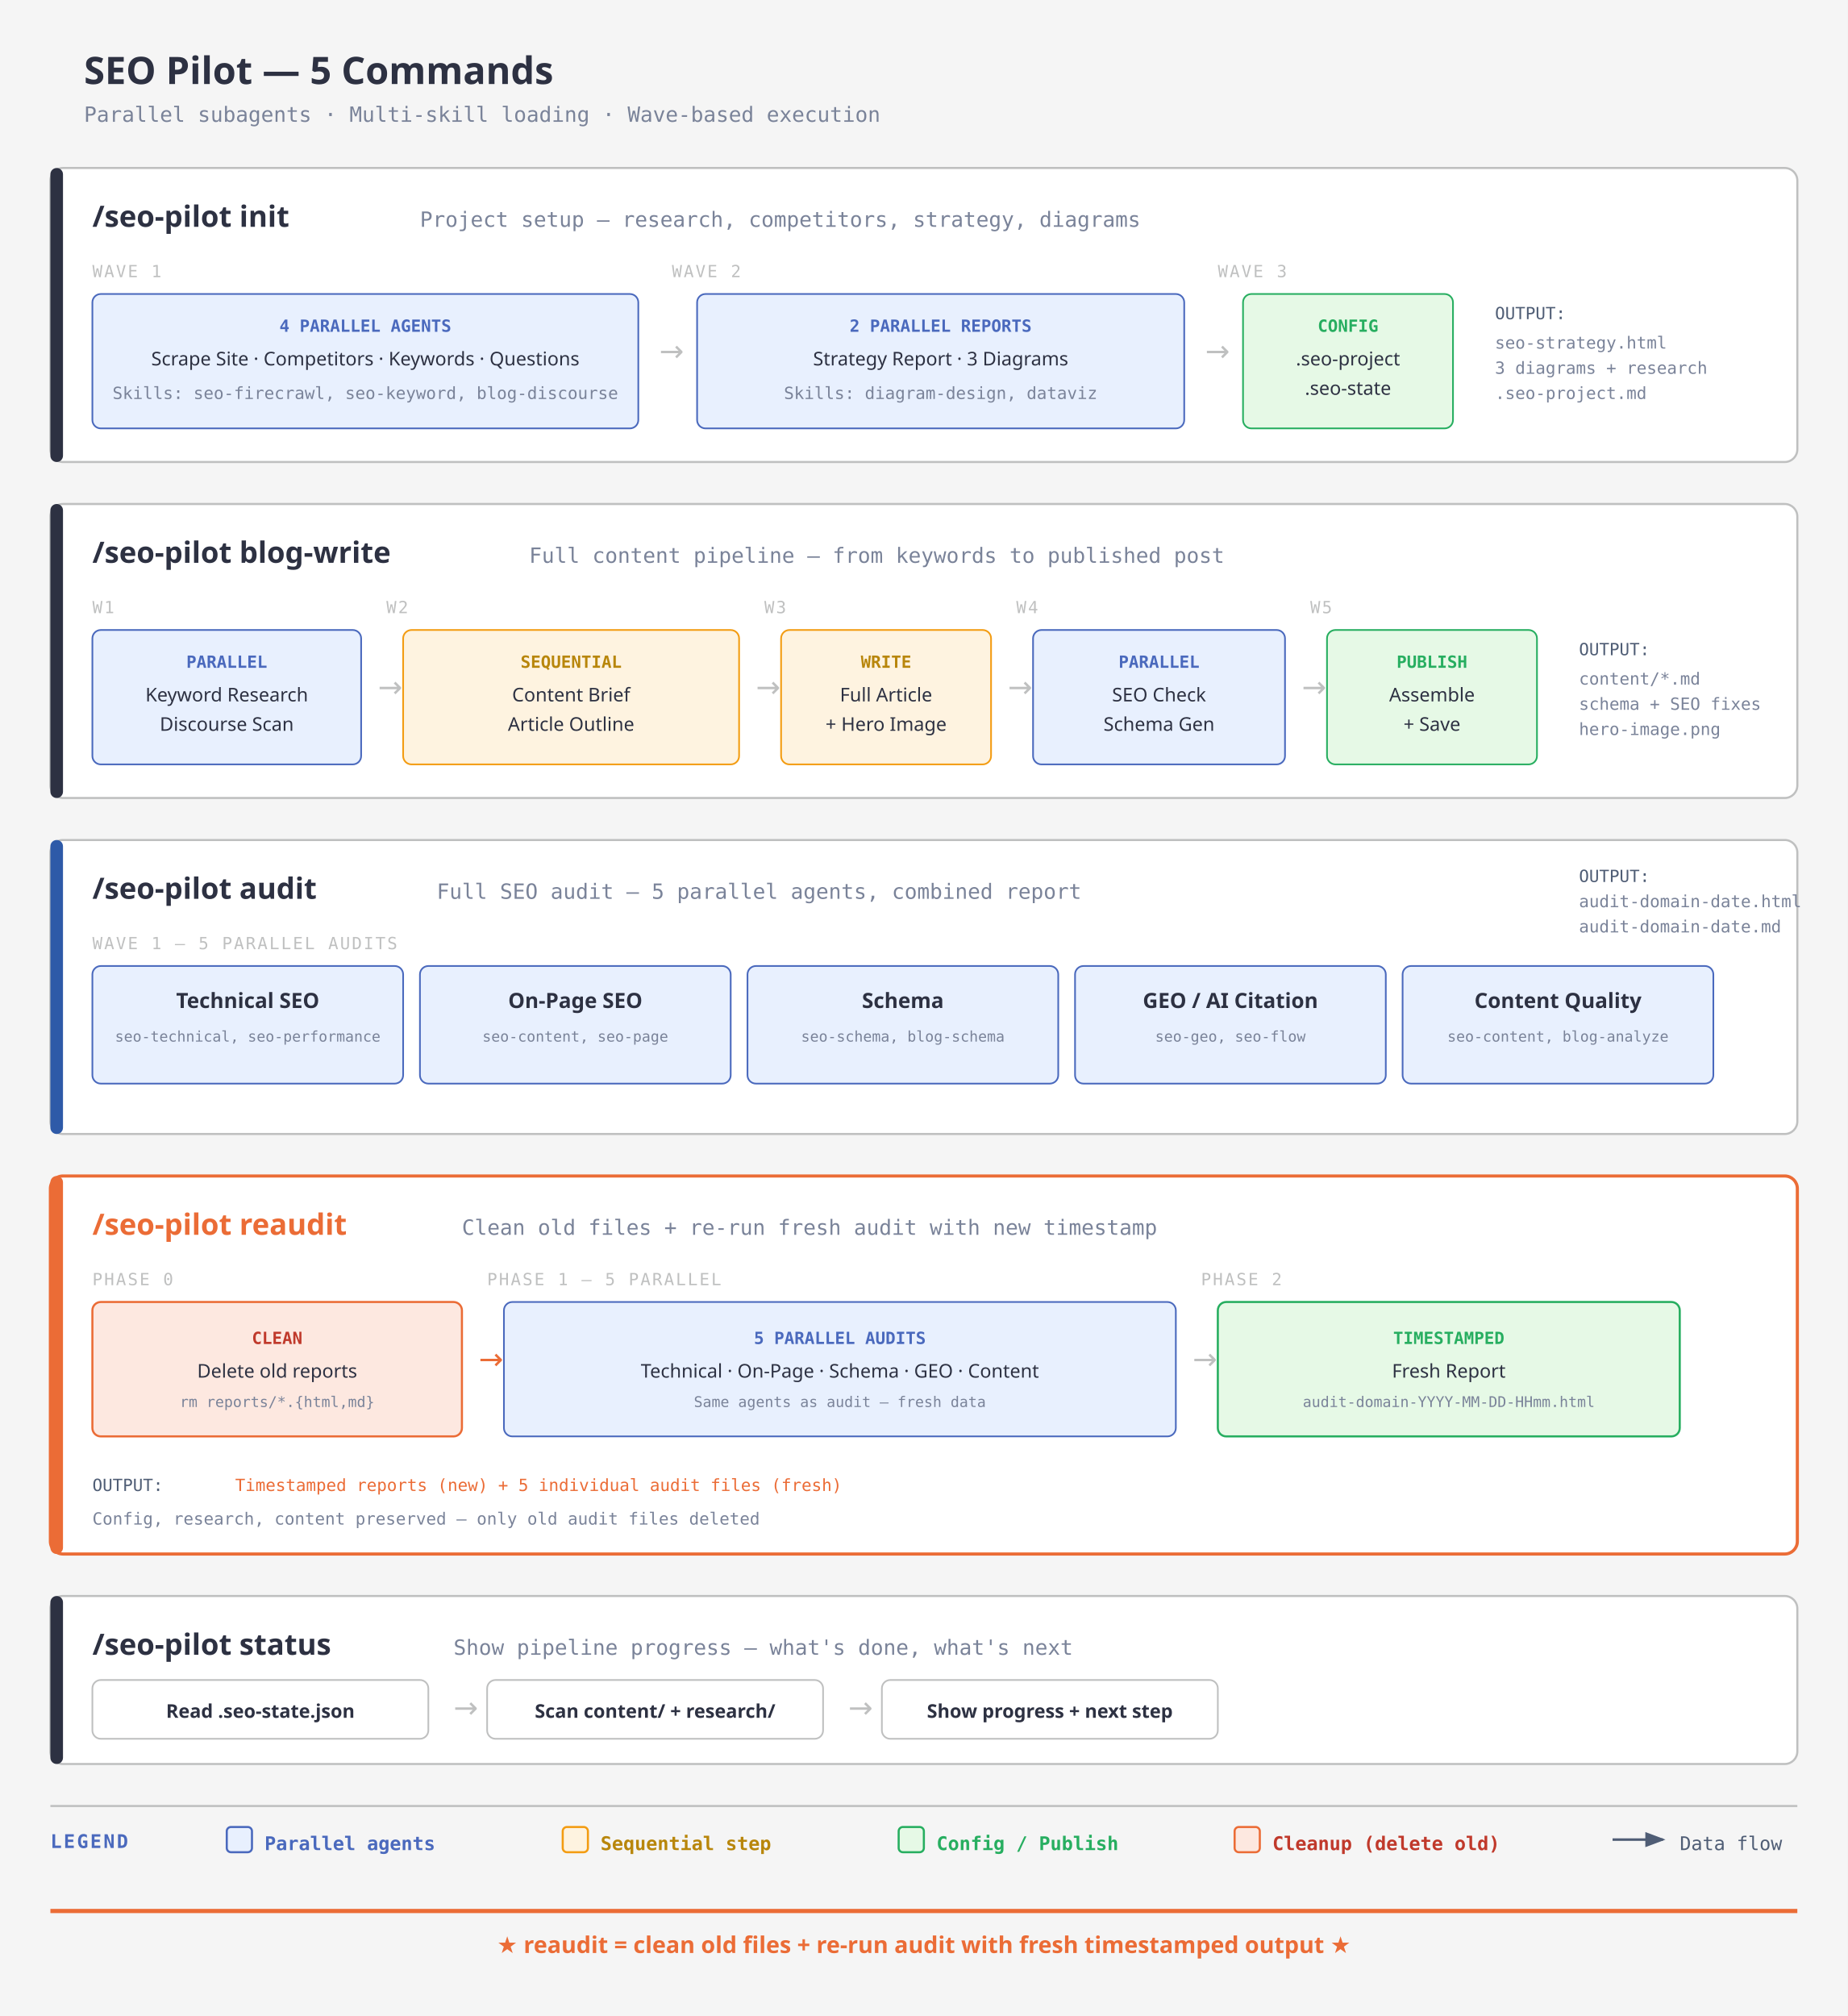
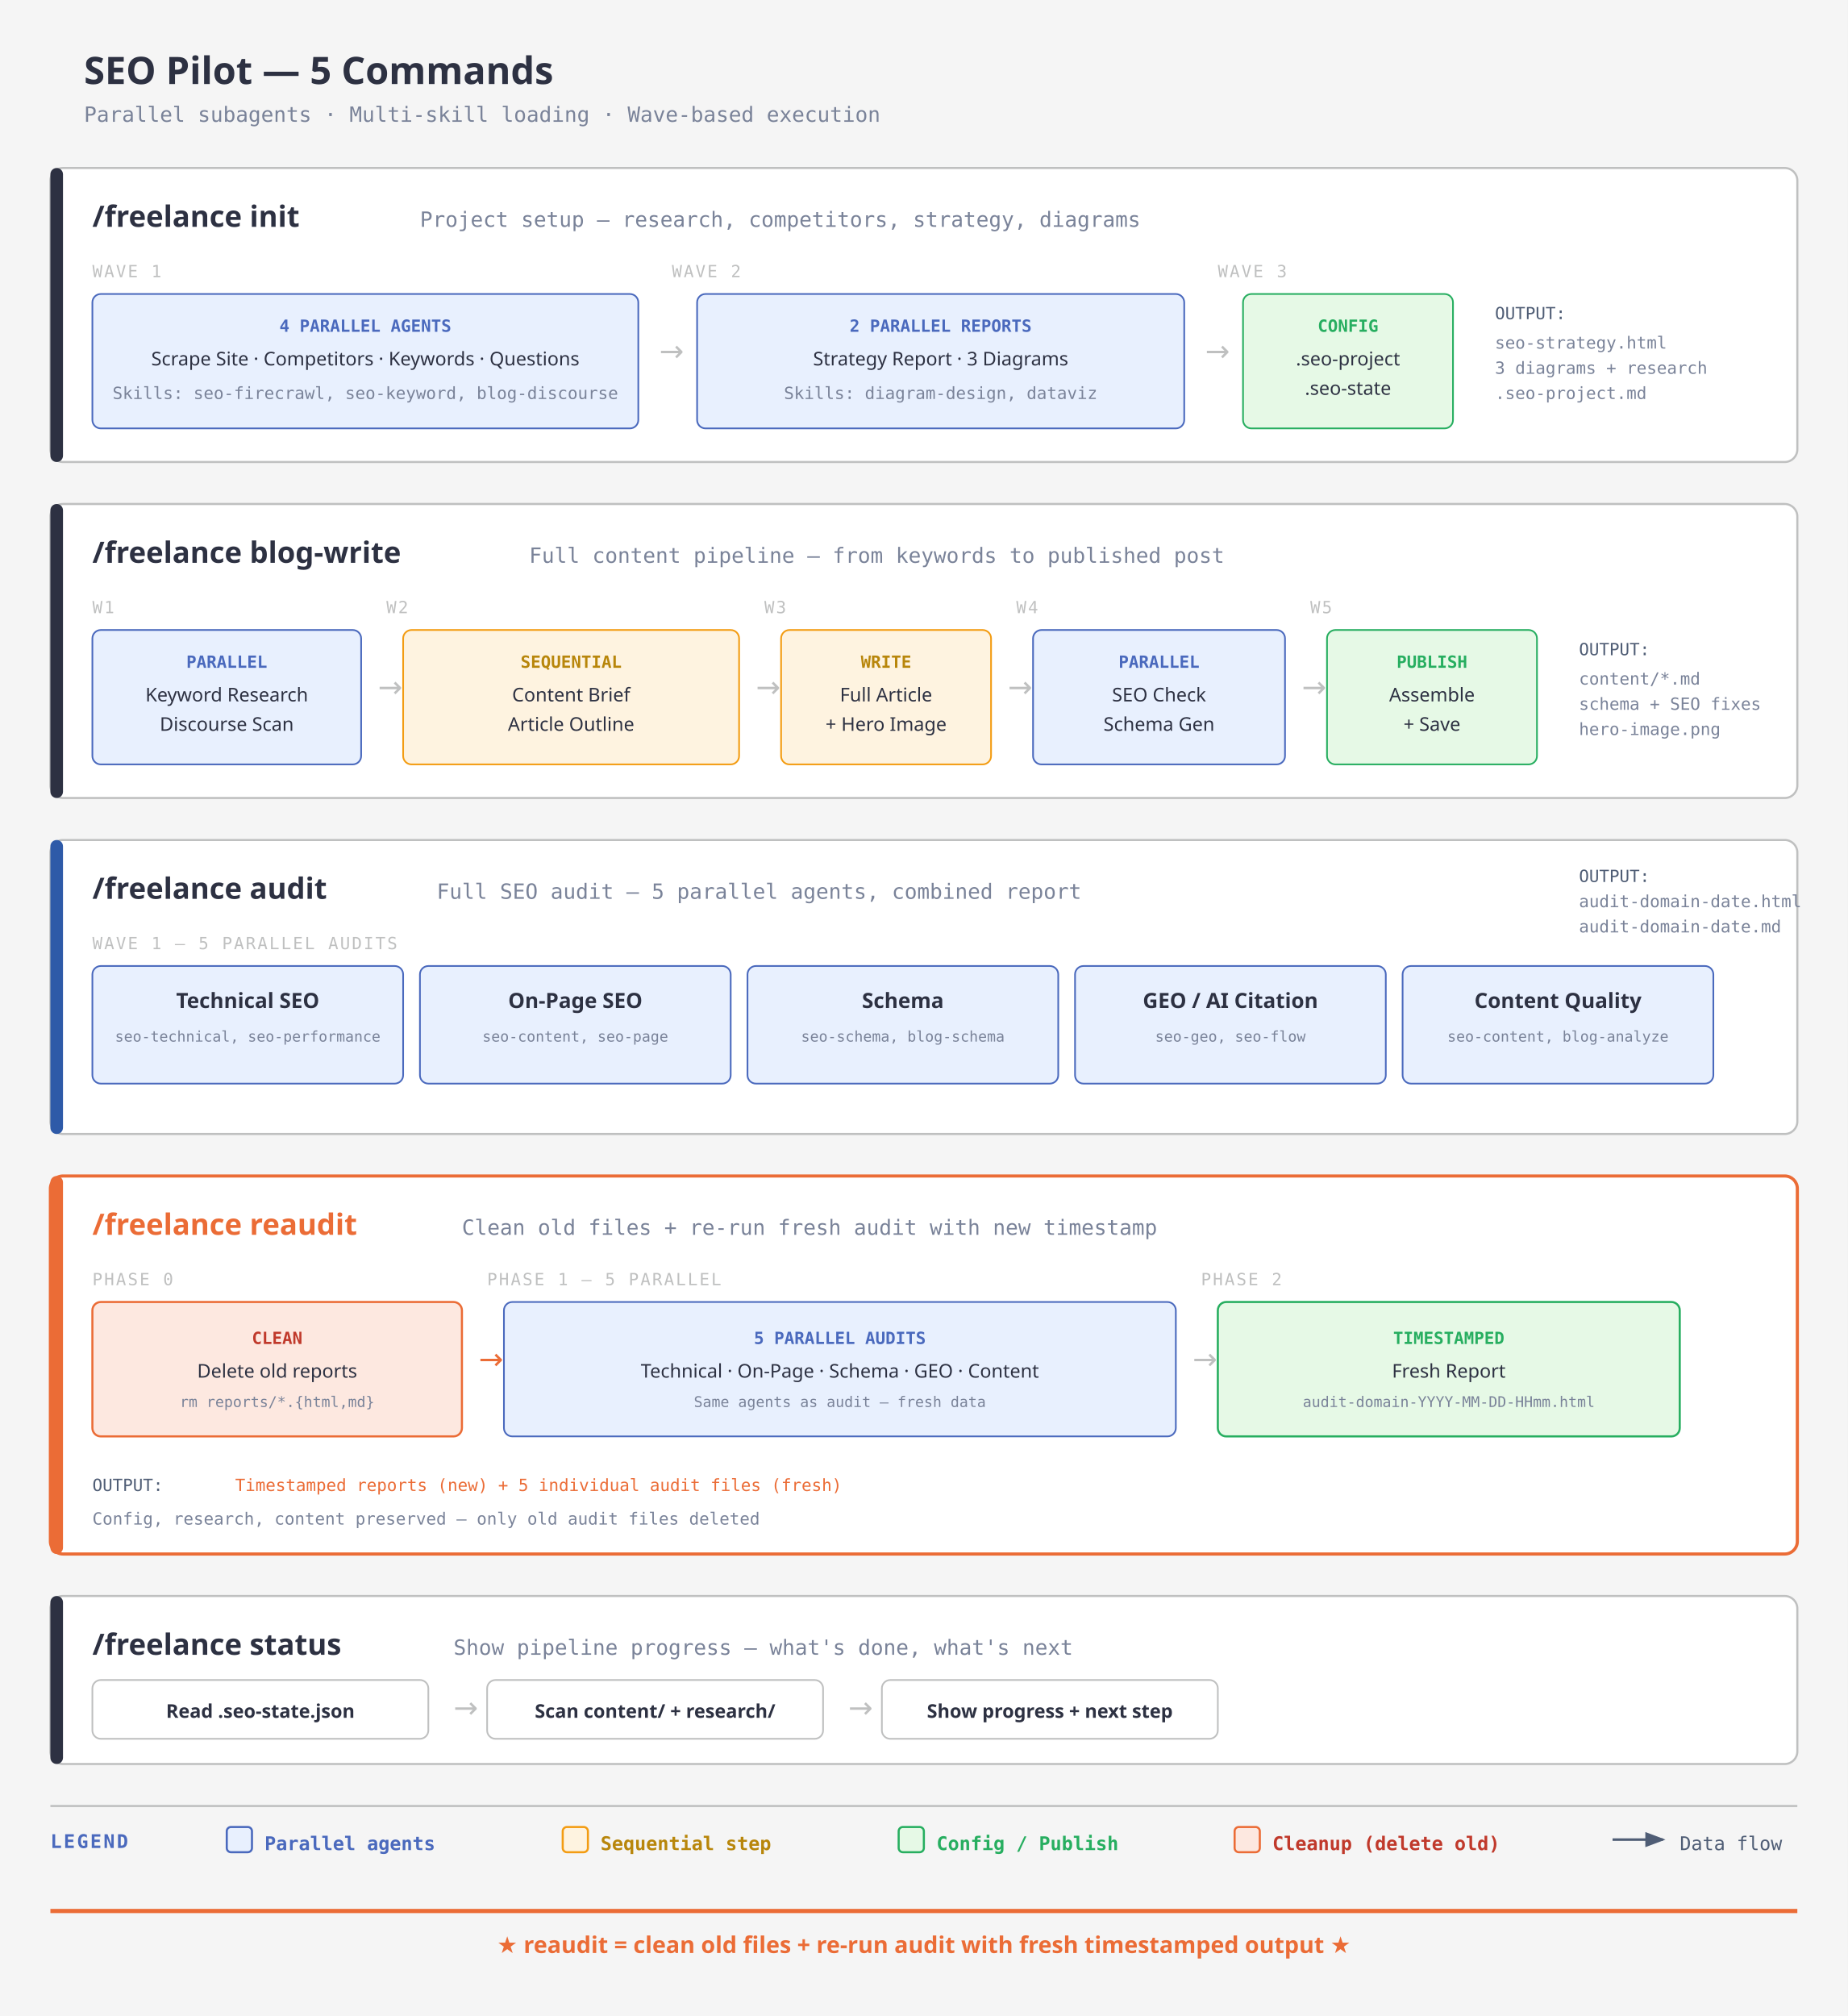
<svg xmlns="http://www.w3.org/2000/svg" viewBox="0 0 880 960" font-family="'Geist',system-ui,sans-serif" role="img" aria-labelledby="wf-title wf-desc">
  <style>svg { color-scheme: light only; }</style>
  <defs>
    <marker id="a" markerWidth="8" markerHeight="6" refX="7" refY="3" orient="auto">
      <polygon points="0 0,8 3,0 6" fill="#4f5d75" />
    </marker>
  </defs>
  <rect width="880" height="960" fill="#f5f5f5" />
  <text x="40" y="40" fill="#2d3142" font-size="18" font-weight="600">SEO Pilot — 5 Commands</text>
  <text x="40" y="58" fill="#7a8399" font-size="10" font-family="'Geist Mono',monospace">Parallel subagents · Multi-skill loading · Wave-based execution</text>
  <rect x="24" y="80" width="832" height="140" rx="6" fill="#ffffff" stroke="#bfc0c0" stroke-width="1" />
  <rect x="24" y="80" width="6" height="140" rx="3" fill="#2d3142" />
-   <text x="44" y="108" fill="#2d3142" font-size="14" font-weight="600">/seo-pilot init</text>
+   <text x="44" y="108" fill="#2d3142" font-size="14" font-weight="600">/freelance init</text>
  <text x="200" y="108" fill="#7a8399" font-size="10" font-family="'Geist Mono',monospace">Project setup — research, competitors, strategy, diagrams</text>
  <text x="44" y="132" fill="#bfc0c0" font-size="8" font-family="'Geist Mono',monospace" letter-spacing="0.1em">WAVE 1</text>
  <text x="320" y="132" fill="#bfc0c0" font-size="8" font-family="'Geist Mono',monospace" letter-spacing="0.1em">WAVE 2</text>
  <text x="580" y="132" fill="#bfc0c0" font-size="8" font-family="'Geist Mono',monospace" letter-spacing="0.1em">WAVE 3</text>
  <rect x="44" y="140" width="260" height="64" rx="4" fill="#e8f0fe" stroke="#4a69bd" stroke-width="0.8" />
  <text x="174" y="158" fill="#4a69bd" font-size="8" font-family="'Geist Mono',monospace" text-anchor="middle" font-weight="600">4 PARALLEL AGENTS</text>
  <text x="174" y="174" fill="#2d3142" font-size="9" text-anchor="middle">Scrape Site · Competitors · Keywords · Questions</text>
  <text x="174" y="190" fill="#7a8399" font-size="8" font-family="'Geist Mono',monospace" text-anchor="middle">Skills: seo-firecrawl, seo-keyword, blog-discourse</text>
  <text x="314" y="172" fill="#bfc0c0" font-size="14">→</text>
  <rect x="332" y="140" width="232" height="64" rx="4" fill="#e8f0fe" stroke="#4a69bd" stroke-width="0.8" />
  <text x="448" y="158" fill="#4a69bd" font-size="8" font-family="'Geist Mono',monospace" text-anchor="middle" font-weight="600">2 PARALLEL REPORTS</text>
  <text x="448" y="174" fill="#2d3142" font-size="9" text-anchor="middle">Strategy Report · 3 Diagrams</text>
  <text x="448" y="190" fill="#7a8399" font-size="8" font-family="'Geist Mono',monospace" text-anchor="middle">Skills: diagram-design, dataviz</text>
  <text x="574" y="172" fill="#bfc0c0" font-size="14">→</text>
  <rect x="592" y="140" width="100" height="64" rx="4" fill="#e6f9e6" stroke="#27ae60" stroke-width="0.8" />
  <text x="642" y="158" fill="#27ae60" font-size="8" font-family="'Geist Mono',monospace" text-anchor="middle" font-weight="600">CONFIG</text>
  <text x="642" y="174" fill="#2d3142" font-size="9" text-anchor="middle">.seo-project</text>
  <text x="642" y="188" fill="#2d3142" font-size="9" text-anchor="middle">.seo-state</text>
  <text x="712" y="152" fill="#4f5d75" font-size="8" font-family="'Geist Mono',monospace">OUTPUT:</text>
  <text x="712" y="166" fill="#7a8399" font-size="8" font-family="'Geist Mono',monospace">seo-strategy.html</text>
  <text x="712" y="178" fill="#7a8399" font-size="8" font-family="'Geist Mono',monospace">3 diagrams + research</text>
  <text x="712" y="190" fill="#7a8399" font-size="8" font-family="'Geist Mono',monospace">.seo-project.md</text>
  <rect x="24" y="240" width="832" height="140" rx="6" fill="#ffffff" stroke="#bfc0c0" stroke-width="1" />
  <rect x="24" y="240" width="6" height="140" rx="3" fill="#2d3142" />
-   <text x="44" y="268" fill="#2d3142" font-size="14" font-weight="600">/seo-pilot blog-write</text>
+   <text x="44" y="268" fill="#2d3142" font-size="14" font-weight="600">/freelance blog-write</text>
  <text x="252" y="268" fill="#7a8399" font-size="10" font-family="'Geist Mono',monospace">Full content pipeline — from keywords to published post</text>
  <text x="44" y="292" fill="#bfc0c0" font-size="8" font-family="'Geist Mono',monospace" letter-spacing="0.1em">W1</text>
  <text x="184" y="292" fill="#bfc0c0" font-size="8" font-family="'Geist Mono',monospace" letter-spacing="0.1em">W2</text>
  <text x="364" y="292" fill="#bfc0c0" font-size="8" font-family="'Geist Mono',monospace" letter-spacing="0.1em">W3</text>
  <text x="484" y="292" fill="#bfc0c0" font-size="8" font-family="'Geist Mono',monospace" letter-spacing="0.1em">W4</text>
  <text x="624" y="292" fill="#bfc0c0" font-size="8" font-family="'Geist Mono',monospace" letter-spacing="0.1em">W5</text>
  <rect x="44" y="300" width="128" height="64" rx="4" fill="#e8f0fe" stroke="#4a69bd" stroke-width="0.8" />
  <text x="108" y="318" fill="#4a69bd" font-size="8" font-family="'Geist Mono',monospace" text-anchor="middle" font-weight="600">PARALLEL</text>
  <text x="108" y="334" fill="#2d3142" font-size="9" text-anchor="middle">Keyword Research</text>
  <text x="108" y="348" fill="#2d3142" font-size="9" text-anchor="middle">Discourse Scan</text>
  <text x="180" y="332" fill="#bfc0c0" font-size="14">→</text>
  <rect x="192" y="300" width="160" height="64" rx="4" fill="#fef3e0" stroke="#f39c12" stroke-width="0.8" />
  <text x="272" y="318" fill="#b8860b" font-size="8" font-family="'Geist Mono',monospace" text-anchor="middle" font-weight="600">SEQUENTIAL</text>
  <text x="272" y="334" fill="#2d3142" font-size="9" text-anchor="middle">Content Brief</text>
  <text x="272" y="348" fill="#2d3142" font-size="9" text-anchor="middle">Article Outline</text>
  <text x="360" y="332" fill="#bfc0c0" font-size="14">→</text>
  <rect x="372" y="300" width="100" height="64" rx="4" fill="#fef3e0" stroke="#f39c12" stroke-width="0.8" />
  <text x="422" y="318" fill="#b8860b" font-size="8" font-family="'Geist Mono',monospace" text-anchor="middle" font-weight="600">WRITE</text>
  <text x="422" y="334" fill="#2d3142" font-size="9" text-anchor="middle">Full Article</text>
  <text x="422" y="348" fill="#2d3142" font-size="9" text-anchor="middle">+ Hero Image</text>
  <text x="480" y="332" fill="#bfc0c0" font-size="14">→</text>
  <rect x="492" y="300" width="120" height="64" rx="4" fill="#e8f0fe" stroke="#4a69bd" stroke-width="0.8" />
  <text x="552" y="318" fill="#4a69bd" font-size="8" font-family="'Geist Mono',monospace" text-anchor="middle" font-weight="600">PARALLEL</text>
  <text x="552" y="334" fill="#2d3142" font-size="9" text-anchor="middle">SEO Check</text>
  <text x="552" y="348" fill="#2d3142" font-size="9" text-anchor="middle">Schema Gen</text>
  <text x="620" y="332" fill="#bfc0c0" font-size="14">→</text>
  <rect x="632" y="300" width="100" height="64" rx="4" fill="#e6f9e6" stroke="#27ae60" stroke-width="0.8" />
  <text x="682" y="318" fill="#27ae60" font-size="8" font-family="'Geist Mono',monospace" text-anchor="middle" font-weight="600">PUBLISH</text>
  <text x="682" y="334" fill="#2d3142" font-size="9" text-anchor="middle">Assemble</text>
  <text x="682" y="348" fill="#2d3142" font-size="9" text-anchor="middle">+ Save</text>
  <text x="752" y="312" fill="#4f5d75" font-size="8" font-family="'Geist Mono',monospace">OUTPUT:</text>
  <text x="752" y="326" fill="#7a8399" font-size="8" font-family="'Geist Mono',monospace">content/*.md</text>
  <text x="752" y="338" fill="#7a8399" font-size="8" font-family="'Geist Mono',monospace">schema + SEO fixes</text>
  <text x="752" y="350" fill="#7a8399" font-size="8" font-family="'Geist Mono',monospace">hero-image.png</text>
  <rect x="24" y="400" width="832" height="140" rx="6" fill="#ffffff" stroke="#bfc0c0" stroke-width="1" />
  <rect x="24" y="400" width="6" height="140" rx="3" fill="#2e5aa8" />
-   <text x="44" y="428" fill="#2d3142" font-size="14" font-weight="600">/seo-pilot audit</text>
+   <text x="44" y="428" fill="#2d3142" font-size="14" font-weight="600">/freelance audit</text>
  <text x="208" y="428" fill="#7a8399" font-size="10" font-family="'Geist Mono',monospace">Full SEO audit — 5 parallel agents, combined report</text>
  <text x="44" y="452" fill="#bfc0c0" font-size="8" font-family="'Geist Mono',monospace" letter-spacing="0.1em">WAVE 1 — 5 PARALLEL AUDITS</text>
  <rect x="44" y="460" width="148" height="56" rx="4" fill="#e8f0fe" stroke="#4a69bd" stroke-width="0.8" />
  <text x="118" y="480" fill="#2d3142" font-size="10" font-weight="600" text-anchor="middle">Technical SEO</text>
  <text x="118" y="496" fill="#7a8399" font-size="7" font-family="'Geist Mono',monospace" text-anchor="middle">seo-technical, seo-performance</text>
  <rect x="200" y="460" width="148" height="56" rx="4" fill="#e8f0fe" stroke="#4a69bd" stroke-width="0.8" />
  <text x="274" y="480" fill="#2d3142" font-size="10" font-weight="600" text-anchor="middle">On-Page SEO</text>
  <text x="274" y="496" fill="#7a8399" font-size="7" font-family="'Geist Mono',monospace" text-anchor="middle">seo-content, seo-page</text>
  <rect x="356" y="460" width="148" height="56" rx="4" fill="#e8f0fe" stroke="#4a69bd" stroke-width="0.8" />
  <text x="430" y="480" fill="#2d3142" font-size="10" font-weight="600" text-anchor="middle">Schema</text>
  <text x="430" y="496" fill="#7a8399" font-size="7" font-family="'Geist Mono',monospace" text-anchor="middle">seo-schema, blog-schema</text>
  <rect x="512" y="460" width="148" height="56" rx="4" fill="#e8f0fe" stroke="#4a69bd" stroke-width="0.8" />
  <text x="586" y="480" fill="#2d3142" font-size="10" font-weight="600" text-anchor="middle">GEO / AI Citation</text>
  <text x="586" y="496" fill="#7a8399" font-size="7" font-family="'Geist Mono',monospace" text-anchor="middle">seo-geo, seo-flow</text>
  <rect x="668" y="460" width="148" height="56" rx="4" fill="#e8f0fe" stroke="#4a69bd" stroke-width="0.8" />
  <text x="742" y="480" fill="#2d3142" font-size="10" font-weight="600" text-anchor="middle">Content Quality</text>
  <text x="742" y="496" fill="#7a8399" font-size="7" font-family="'Geist Mono',monospace" text-anchor="middle">seo-content, blog-analyze</text>
  <text x="752" y="420" fill="#4f5d75" font-size="8" font-family="'Geist Mono',monospace">OUTPUT:</text>
  <text x="752" y="432" fill="#7a8399" font-size="8" font-family="'Geist Mono',monospace">audit-domain-date.html</text>
  <text x="752" y="444" fill="#7a8399" font-size="8" font-family="'Geist Mono',monospace">audit-domain-date.md</text>
  <rect x="24" y="560" width="832" height="180" rx="6" fill="#ffffff" stroke="#eb6c36" stroke-width="1.5" />
  <rect x="24" y="560" width="6" height="180" rx="3" fill="#eb6c36" />
-   <text x="44" y="588" fill="#eb6c36" font-size="14" font-weight="600">/seo-pilot reaudit</text>
+   <text x="44" y="588" fill="#eb6c36" font-size="14" font-weight="600">/freelance reaudit</text>
  <text x="220" y="588" fill="#7a8399" font-size="10" font-family="'Geist Mono',monospace">Clean old files + re-run fresh audit with new timestamp</text>
  <text x="44" y="612" fill="#bfc0c0" font-size="8" font-family="'Geist Mono',monospace" letter-spacing="0.1em">PHASE 0</text>
  <text x="232" y="612" fill="#bfc0c0" font-size="8" font-family="'Geist Mono',monospace" letter-spacing="0.1em">PHASE 1 — 5 PARALLEL</text>
  <text x="572" y="612" fill="#bfc0c0" font-size="8" font-family="'Geist Mono',monospace" letter-spacing="0.1em">PHASE 2</text>
  <rect x="44" y="620" width="176" height="64" rx="4" fill="#fde8e0" stroke="#eb6c36" stroke-width="1" />
  <text x="132" y="640" fill="#c0392b" font-size="8" font-family="'Geist Mono',monospace" text-anchor="middle" font-weight="600">CLEAN</text>
  <text x="132" y="656" fill="#2d3142" font-size="9" text-anchor="middle">Delete old reports</text>
  <text x="132" y="670" fill="#7a8399" font-size="7" font-family="'Geist Mono',monospace" text-anchor="middle">rm reports/*.{html,md}</text>
  <text x="228" y="652" fill="#eb6c36" font-size="14">→</text>
  <rect x="240" y="620" width="320" height="64" rx="4" fill="#e8f0fe" stroke="#4a69bd" stroke-width="0.8" />
  <text x="400" y="640" fill="#4a69bd" font-size="8" font-family="'Geist Mono',monospace" text-anchor="middle" font-weight="600">5 PARALLEL AUDITS</text>
  <text x="400" y="656" fill="#2d3142" font-size="9" text-anchor="middle">Technical · On-Page · Schema · GEO · Content</text>
  <text x="400" y="670" fill="#7a8399" font-size="7" font-family="'Geist Mono',monospace" text-anchor="middle">Same agents as audit — fresh data</text>
  <text x="568" y="652" fill="#bfc0c0" font-size="14">→</text>
  <rect x="580" y="620" width="220" height="64" rx="4" fill="#e6f9e6" stroke="#27ae60" stroke-width="1" />
  <text x="690" y="640" fill="#27ae60" font-size="8" font-family="'Geist Mono',monospace" text-anchor="middle" font-weight="600">TIMESTAMPED</text>
  <text x="690" y="656" fill="#2d3142" font-size="9" text-anchor="middle">Fresh Report</text>
  <text x="690" y="670" fill="#7a8399" font-size="7" font-family="'Geist Mono',monospace" text-anchor="middle">audit-domain-YYYY-MM-DD-HHmm.html</text>
  <text x="44" y="710" fill="#4f5d75" font-size="8" font-family="'Geist Mono',monospace">OUTPUT:</text>
  <text x="112" y="710" fill="#eb6c36" font-size="8" font-family="'Geist Mono',monospace">Timestamped reports (new) + 5 individual audit files (fresh)</text>
  <text x="44" y="726" fill="#7a8399" font-size="8" font-family="'Geist Mono',monospace">Config, research, content preserved — only old audit files deleted</text>
  <rect x="24" y="760" width="832" height="80" rx="6" fill="#ffffff" stroke="#bfc0c0" stroke-width="1" />
  <rect x="24" y="760" width="6" height="80" rx="3" fill="#2d3142" />
-   <text x="44" y="788" fill="#2d3142" font-size="14" font-weight="600">/seo-pilot status</text>
+   <text x="44" y="788" fill="#2d3142" font-size="14" font-weight="600">/freelance status</text>
  <text x="216" y="788" fill="#7a8399" font-size="10" font-family="'Geist Mono',monospace">Show pipeline progress — what's done, what's next</text>
  <rect x="44" y="800" width="160" height="28" rx="4" fill="#ffffff" stroke="#bfc0c0" stroke-width="0.8" />
  <text x="124" y="818" fill="#2d3142" font-size="9" font-weight="600" text-anchor="middle">Read .seo-state.json</text>
  <text x="216" y="818" fill="#bfc0c0" font-size="14">→</text>
  <rect x="232" y="800" width="160" height="28" rx="4" fill="#ffffff" stroke="#bfc0c0" stroke-width="0.8" />
  <text x="312" y="818" fill="#2d3142" font-size="9" font-weight="600" text-anchor="middle">Scan content/ + research/</text>
  <text x="404" y="818" fill="#bfc0c0" font-size="14">→</text>
  <rect x="420" y="800" width="160" height="28" rx="4" fill="#ffffff" stroke="#bfc0c0" stroke-width="0.8" />
  <text x="500" y="818" fill="#2d3142" font-size="9" font-weight="600" text-anchor="middle">Show progress + next step</text>
  <line x1="24" y1="860" x2="856" y2="860" stroke="#bfc0c0" stroke-width="1" />
  <text x="24" y="880" fill="#4a69bd" font-size="9" font-family="'Geist Mono',monospace" font-weight="600" letter-spacing="0.1em">LEGEND</text>
  <rect x="108" y="870" width="12" height="12" rx="2" fill="#e8f0fe" stroke="#4a69bd" stroke-width="1" />
  <text x="126" y="881" fill="#4a69bd" font-size="9" font-weight="600" font-family="'Geist Mono',monospace">Parallel agents</text>
  <rect x="268" y="870" width="12" height="12" rx="2" fill="#fef3e0" stroke="#f39c12" stroke-width="1" />
  <text x="286" y="881" fill="#b8860b" font-size="9" font-weight="600" font-family="'Geist Mono',monospace">Sequential step</text>
  <rect x="428" y="870" width="12" height="12" rx="2" fill="#e6f9e6" stroke="#27ae60" stroke-width="1" />
  <text x="446" y="881" fill="#27ae60" font-size="9" font-weight="600" font-family="'Geist Mono',monospace">Config / Publish</text>
  <rect x="588" y="870" width="12" height="12" rx="2" fill="#fde8e0" stroke="#eb6c36" stroke-width="1" />
  <text x="606" y="881" fill="#c0392b" font-size="9" font-weight="600" font-family="'Geist Mono',monospace">Cleanup (delete old)</text>
  <line x1="768" y1="876" x2="792" y2="876" stroke="#4f5d75" stroke-width="1.2" marker-end="url(#a)" />
  <text x="800" y="881" fill="#4f5d75" font-size="9" font-family="'Geist Mono',monospace">Data flow</text>
  <line x1="24" y1="910" x2="856" y2="910" stroke="#eb6c36" stroke-width="2" />
  <text x="440" y="930" fill="#eb6c36" font-size="11" font-weight="600" text-anchor="middle">★ reaudit = clean old files + re-run audit with fresh timestamped output ★</text>
</svg>
